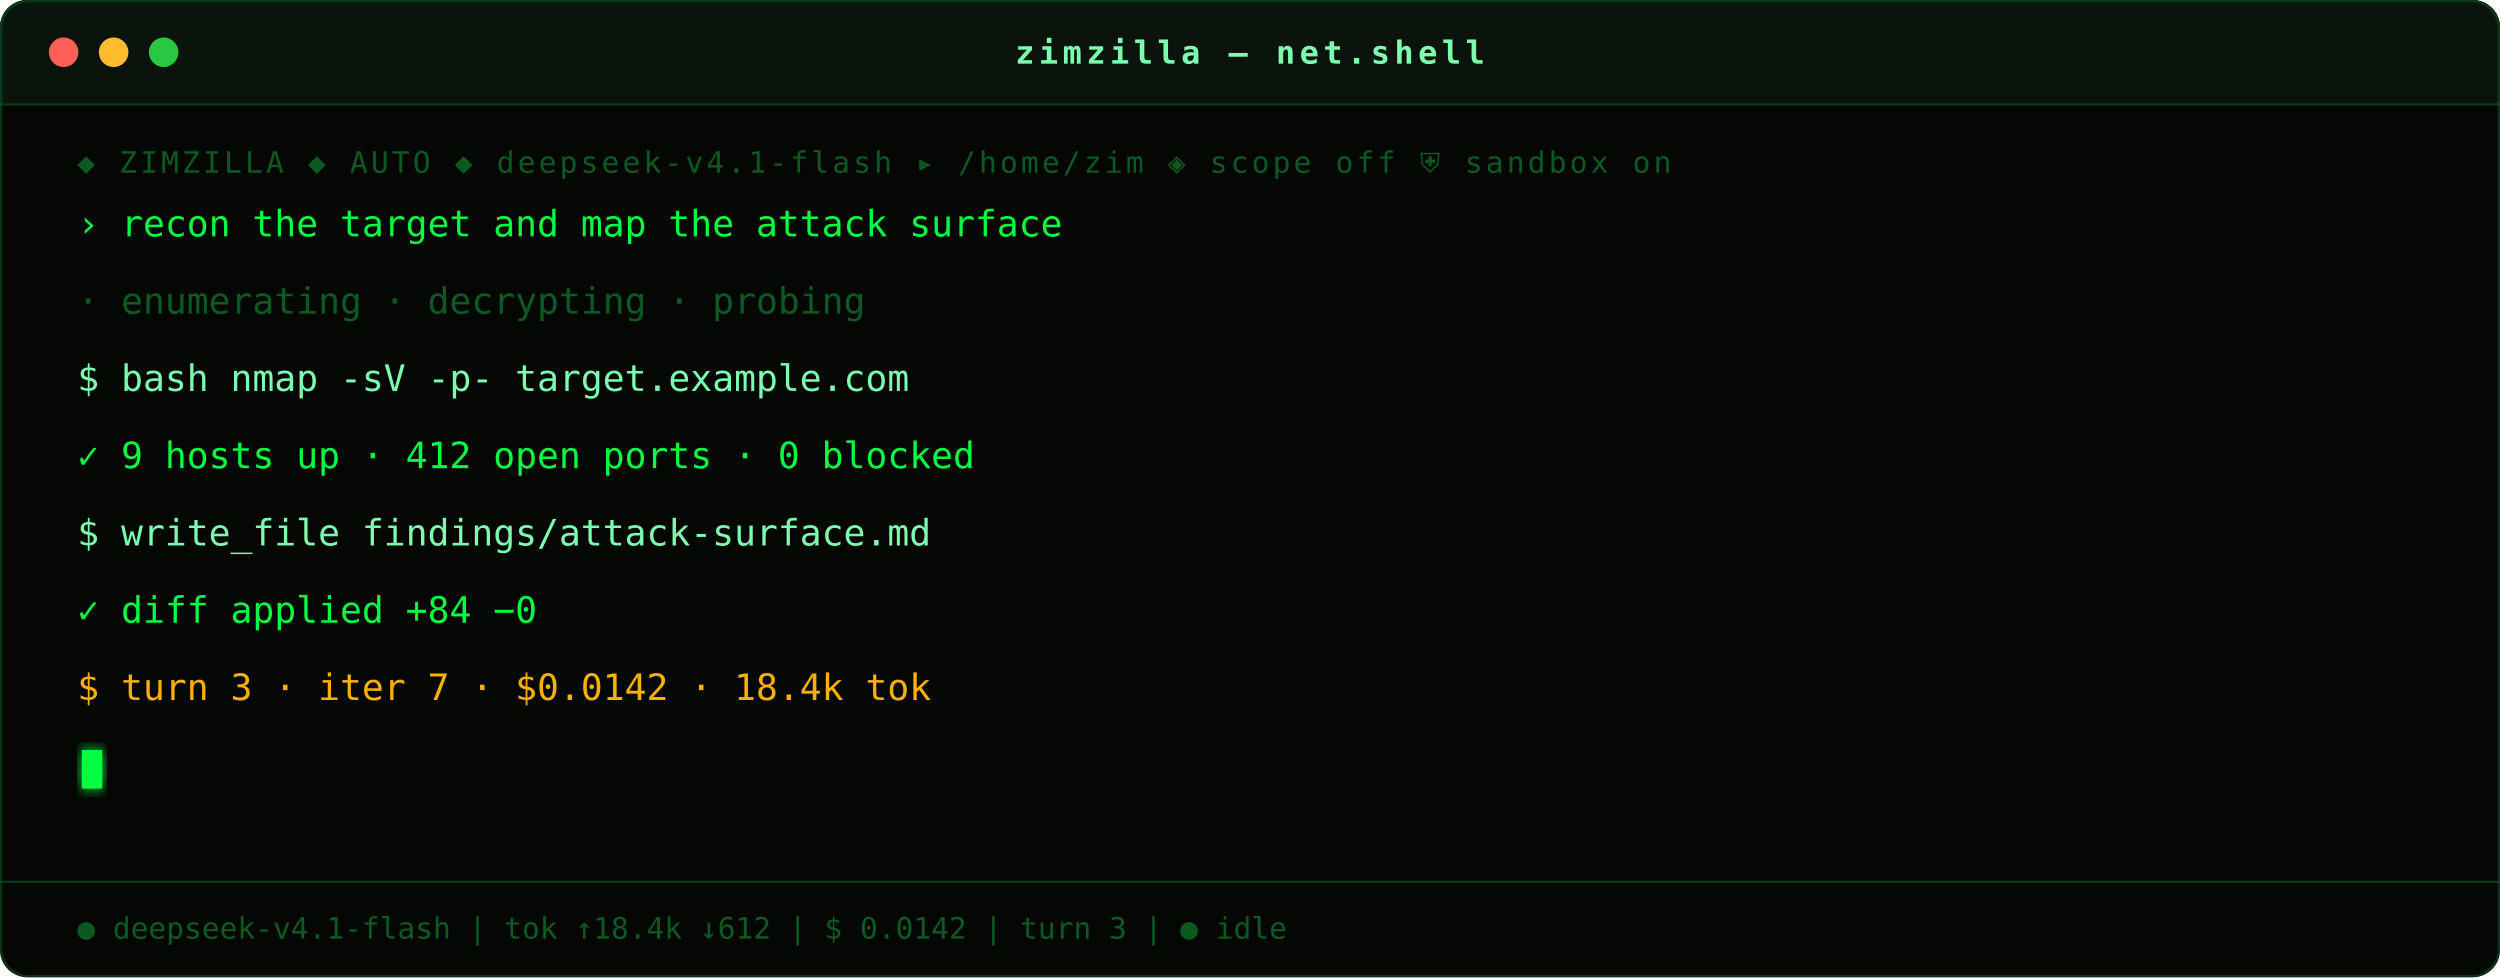
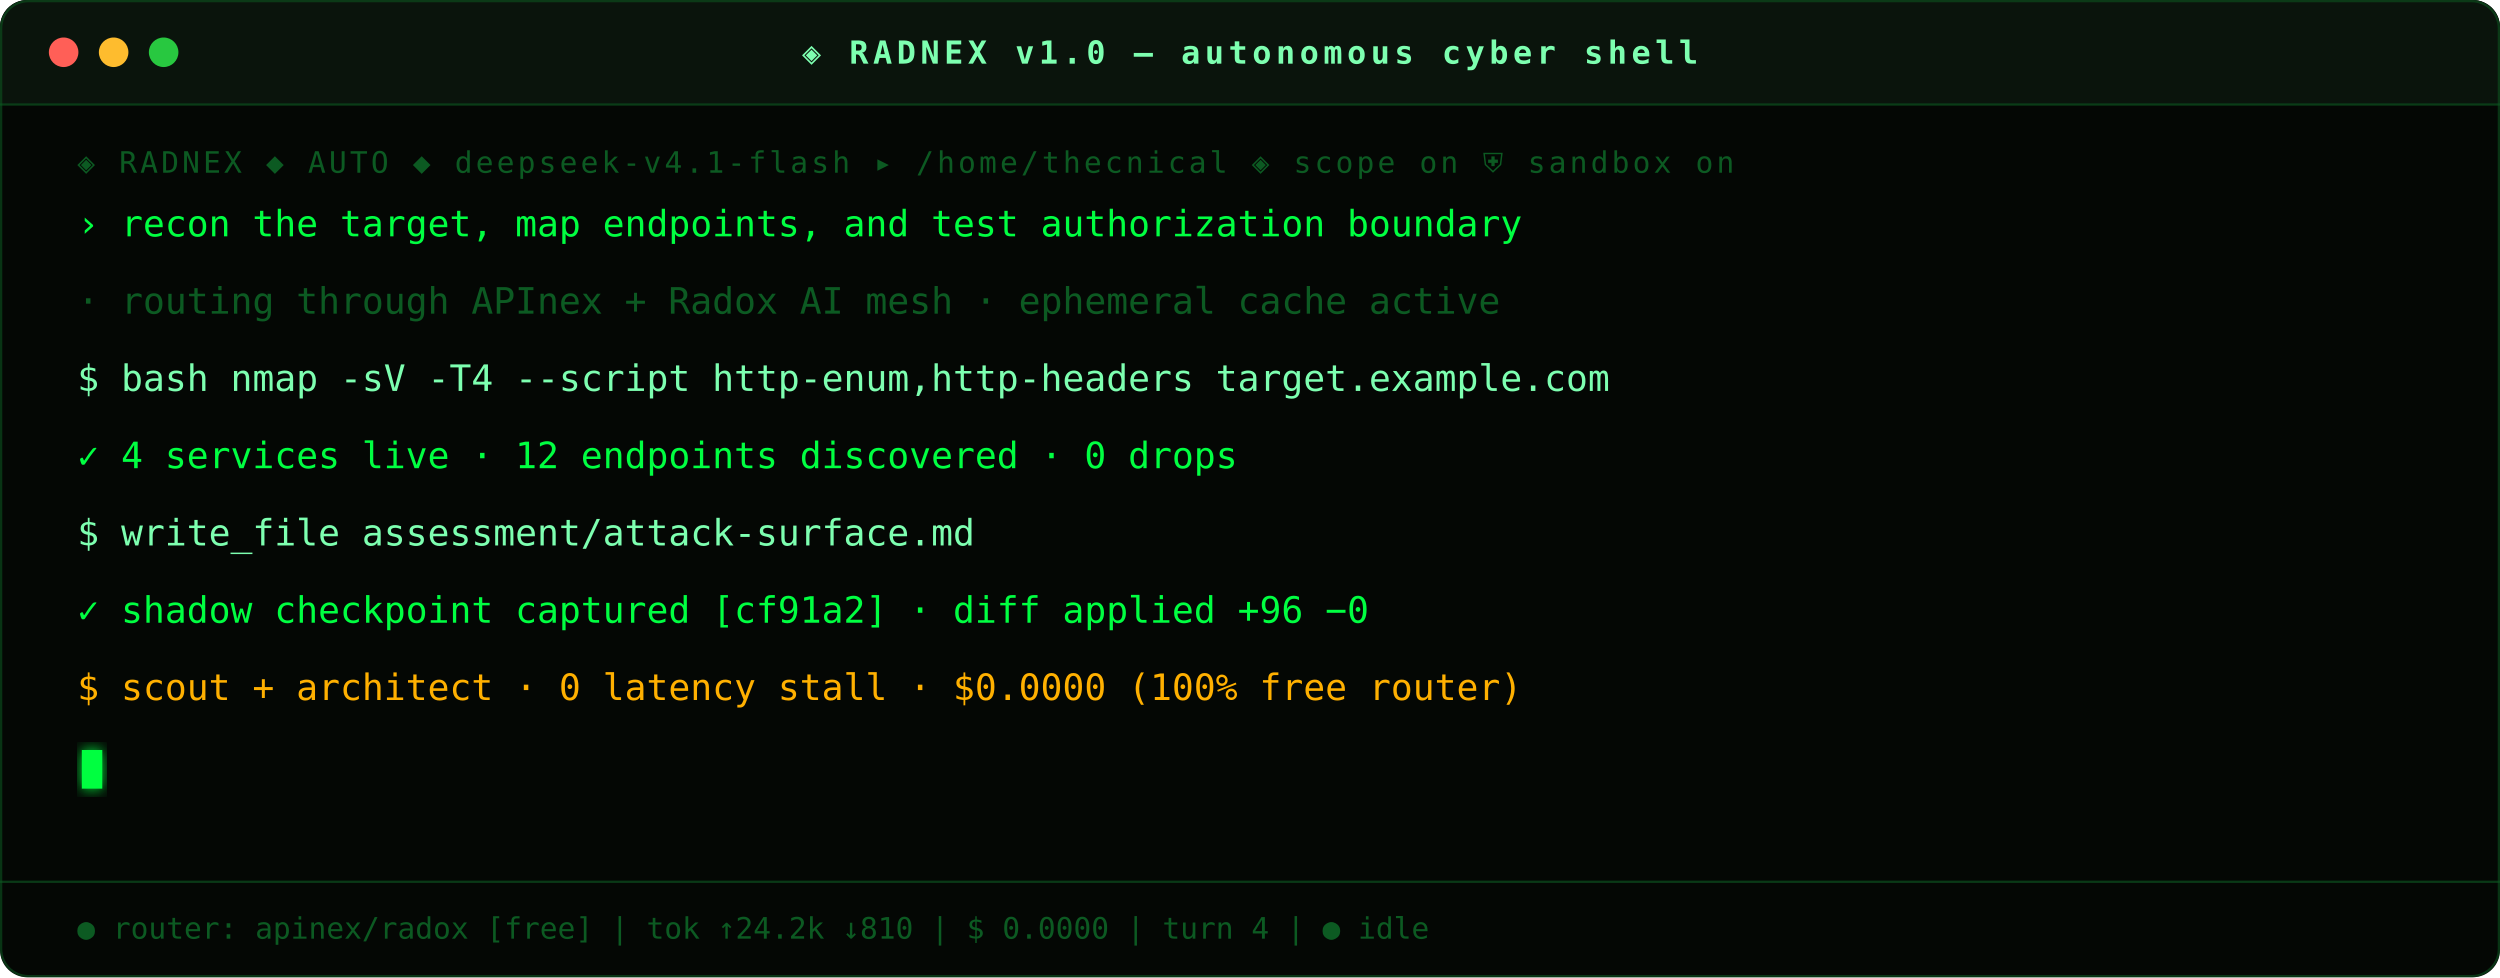
- <svg xmlns="http://www.w3.org/2000/svg" viewBox="0 0 1100 430" width="1100" height="430" role="img" aria-label="ZIMZILLA session">
+ <svg xmlns="http://www.w3.org/2000/svg" viewBox="0 0 1100 430" width="1100" height="430" role="img" aria-label="RADNEX session">
  <defs>
    <clipPath id="tframe">
      <rect x="0" y="0" width="1100" height="430" rx="12" />
    </clipPath>
    <filter id="tglow" x="-20%" y="-20%" width="140%" height="140%">
      <feGaussianBlur stdDeviation="3.5" result="b" />
      <feMerge>
        <feMergeNode in="b" />
        <feMergeNode in="SourceGraphic" />
      </feMerge>
    </filter>
  </defs>
  <style>
-     /* Opacity is never animated: a staggered fade would leave every line
-        invisible during its own delay, which is exactly what a renderer that
-        ignores animation (or samples frame zero) would show. Only the slide
-        moves, so the text is legible in every renderer and still animates in. */
    .ln { font: 16px ui-monospace, SFMono-Regular, Menlo, Consolas, monospace;
           animation: rise .5s ease-out backwards; }
    @keyframes rise { from { transform: translateY(8px); }
                       to   { transform: translateY(0); } }
    .cur { animation: blink 1.05s steps(1,end) infinite; }
    @keyframes blink { 0%,49% { opacity: 1; } 50%,100% { opacity: 0; } }
-     .title { font: 600 14px ui-monospace, SFMono-Regular, Menlo, Consolas, monospace;
+     .title { font: 700 14px ui-monospace, SFMono-Regular, Menlo, Consolas, monospace;
              letter-spacing: 2px; fill: #7dffb0; }
    @media (prefers-reduced-motion: reduce) {
      .ln { animation: none; opacity: 1; } .cur { animation: none; }
    }
  </style>
  <g clip-path="url(#tframe)">
    <rect width="1100" height="430" fill="#040704" />
    <rect width="1100" height="46" fill="#0a140c" />
    <circle cx="28" cy="23" r="6.5" fill="#ff5f57" />
    <circle cx="50" cy="23" r="6.5" fill="#febc2e" />
    <circle cx="72" cy="23" r="6.5" fill="#28c840" />
-     <text class="title" x="550" y="28" text-anchor="middle">zimzilla — net.shell</text>
+     <text class="title" x="550" y="28" text-anchor="middle">◈ RADNEX v1.0 — autonomous cyber shell</text>
    <line x1="0" y1="46" x2="1100" y2="46" stroke="#0c5a22" stroke-opacity="0.6" />
    <text x="34" y="76" fill="#0c5a22" style="font:13px ui-monospace,Menlo,monospace;letter-spacing:1.4px">
-       ◆ ZIMZILLA   ◆ AUTO   ◆ deepseek-v4.1-flash   ▸ /home/zim   ◈ scope off   ⛨ sandbox on
+       ◈ RADNEX   ◆ AUTO   ◆ deepseek-v4.1-flash   ▸ /home/thecnical   ◈ scope on   ⛨ sandbox on
    </text>
-     <text class="ln" x="34" y="104" fill="#00ff41" style="animation-delay:0.55s">› recon the target and map the attack surface</text>
-     <text class="ln" x="34" y="138" fill="#0c5a22" style="animation-delay:1.17s">  · enumerating · decrypting · probing</text>
-     <text class="ln" x="34" y="172" fill="#7dffb0" style="animation-delay:1.79s">$ bash  nmap -sV -p- target.example.com</text>
-     <text class="ln" x="34" y="206" fill="#00ff41" style="animation-delay:2.41s">  ✓ 9 hosts up · 412 open ports · 0 blocked</text>
-     <text class="ln" x="34" y="240" fill="#7dffb0" style="animation-delay:3.03s">$ write_file  findings/attack-surface.md</text>
-     <text class="ln" x="34" y="274" fill="#00ff41" style="animation-delay:3.65s">  ✓ diff applied  +84 −0</text>
-     <text class="ln" x="34" y="308" fill="#ffb000" style="animation-delay:4.27s">$ turn 3 · iter 7 · $0.0142 · 18.4k tok</text>
+     <text class="ln" x="34" y="104" fill="#00ff41" style="animation-delay:0.55s">› recon the target, map endpoints, and test authorization boundary</text>
+     <text class="ln" x="34" y="138" fill="#0c5a22" style="animation-delay:1.17s">  · routing through APInex + Radox AI mesh · ephemeral cache active</text>
+     <text class="ln" x="34" y="172" fill="#7dffb0" style="animation-delay:1.79s">$ bash  nmap -sV -T4 --script http-enum,http-headers target.example.com</text>
+     <text class="ln" x="34" y="206" fill="#00ff41" style="animation-delay:2.41s">  ✓ 4 services live · 12 endpoints discovered · 0 drops</text>
+     <text class="ln" x="34" y="240" fill="#7dffb0" style="animation-delay:3.03s">$ write_file  assessment/attack-surface.md</text>
+     <text class="ln" x="34" y="274" fill="#00ff41" style="animation-delay:3.65s">  ✓ shadow checkpoint captured [cf91a2] · diff applied +96 −0</text>
+     <text class="ln" x="34" y="308" fill="#ffb000" style="animation-delay:4.27s">$ scout + architect · 0 latency stall · $0.0000 (100% free router)</text>
    <rect class="cur" x="36" y="330" width="9" height="17" fill="#00ff41" filter="url(#tglow)" />
    <line x1="0" y1="388" x2="1100" y2="388" stroke="#0c5a22" stroke-opacity="0.6" />
    <text x="34" y="413" fill="#0c5a22" style="font:13px ui-monospace,Menlo,monospace">
-       ● deepseek-v4.1-flash   |   tok ↑18.4k ↓612   |   $ 0.0142   |   turn 3   |   ● idle
+       ● router: apinex/radox [free]   |   tok ↑24.2k ↓810   |   $ 0.0000   |   turn 4   |   ● idle
    </text>
    <rect x="0.5" y="0.5" width="1099" height="429" rx="12" fill="none" stroke="#0c5a22" stroke-opacity="0.55" />
  </g>
</svg>
